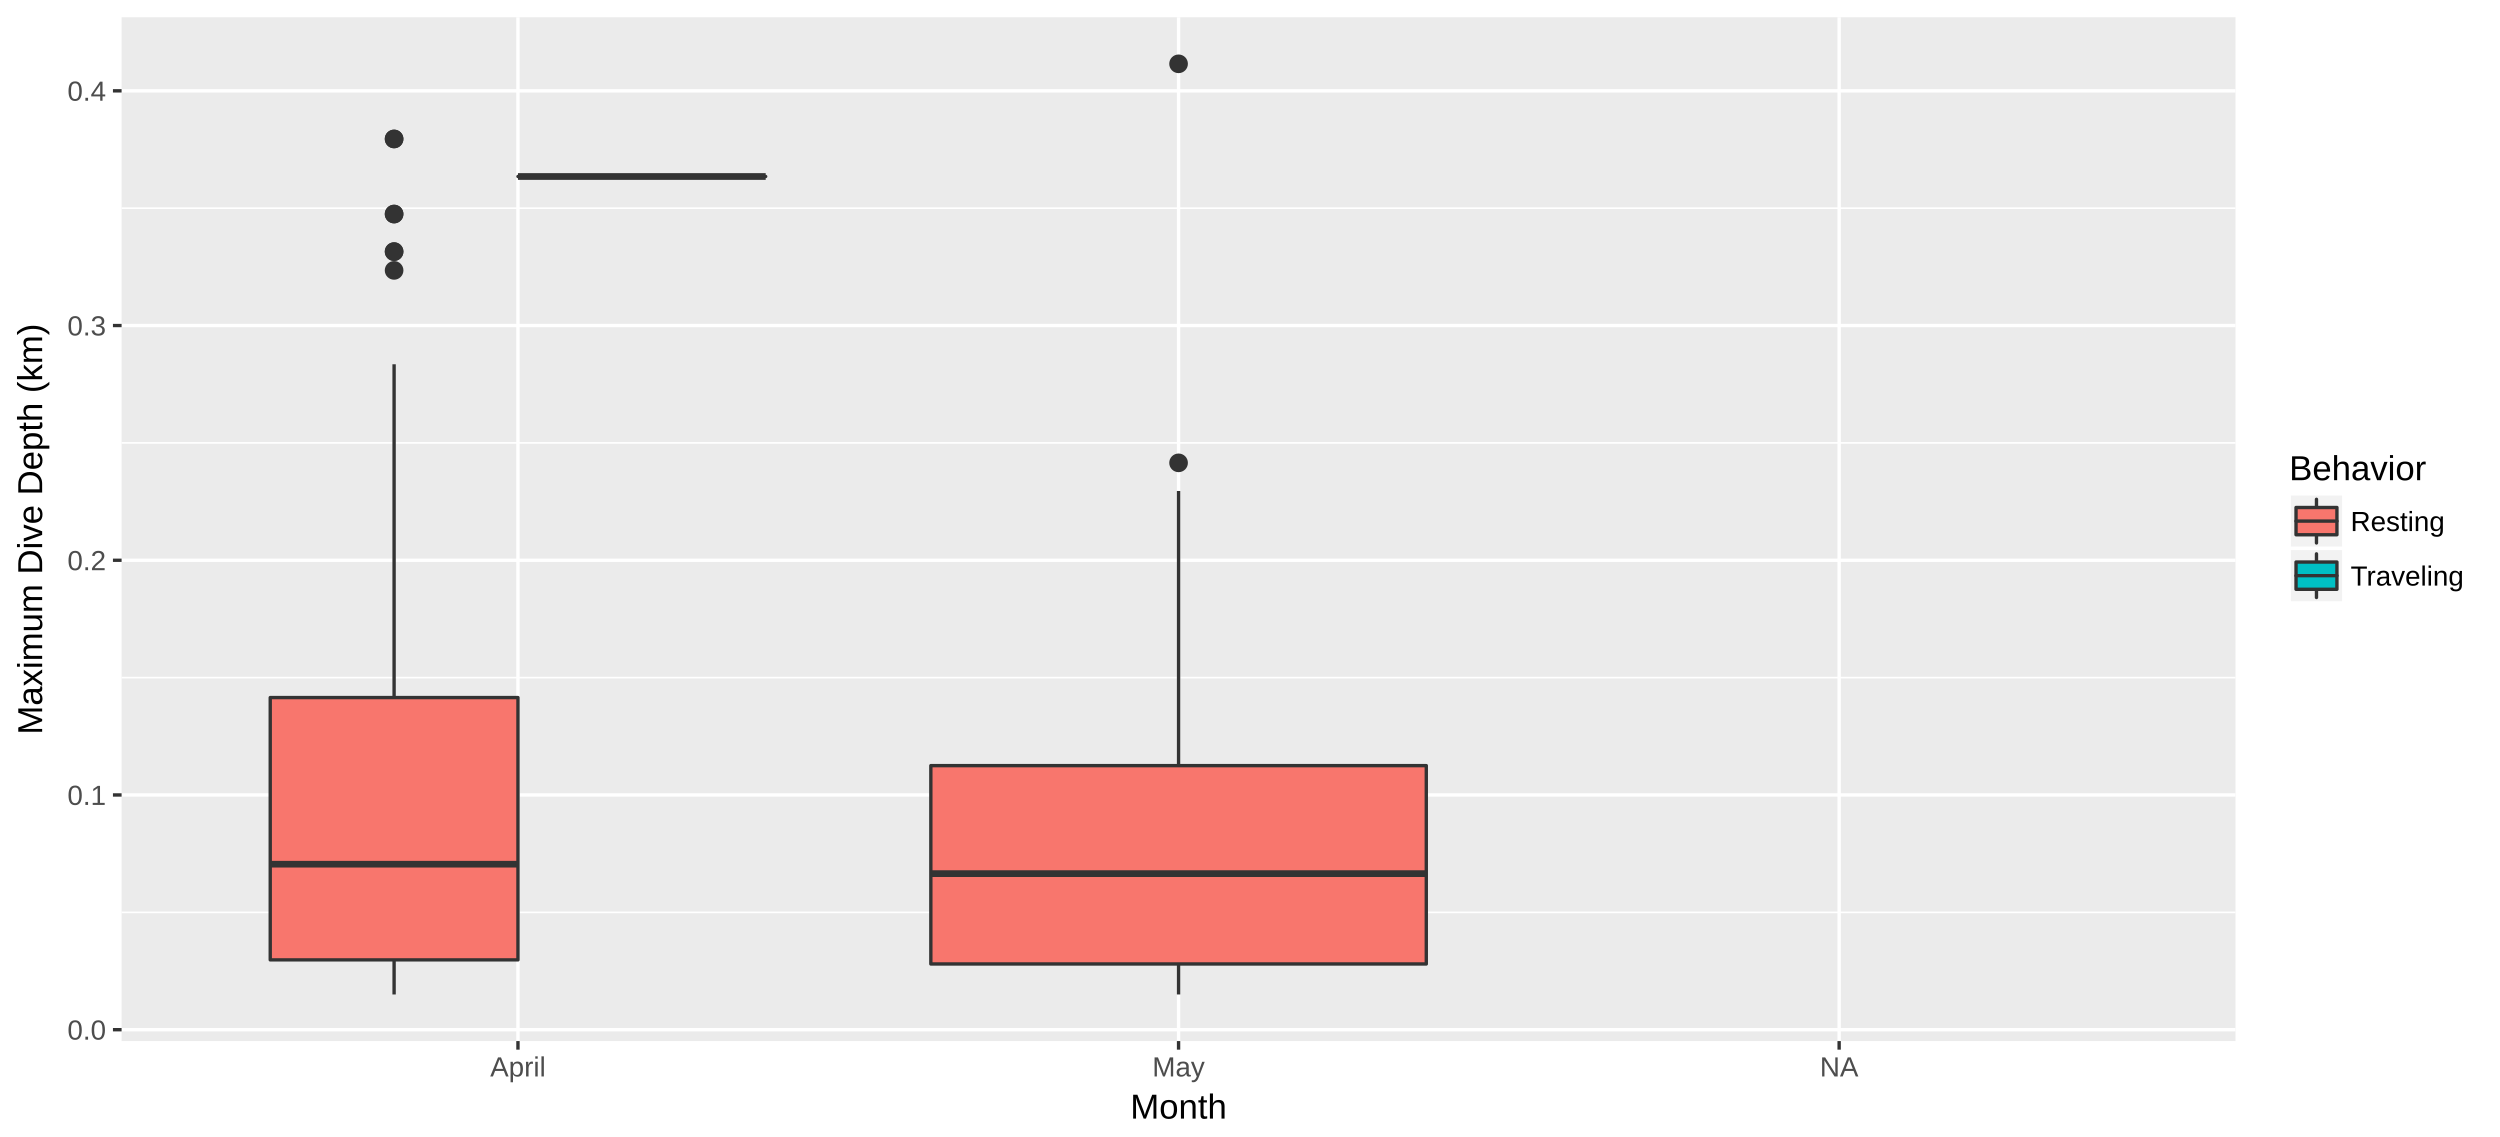
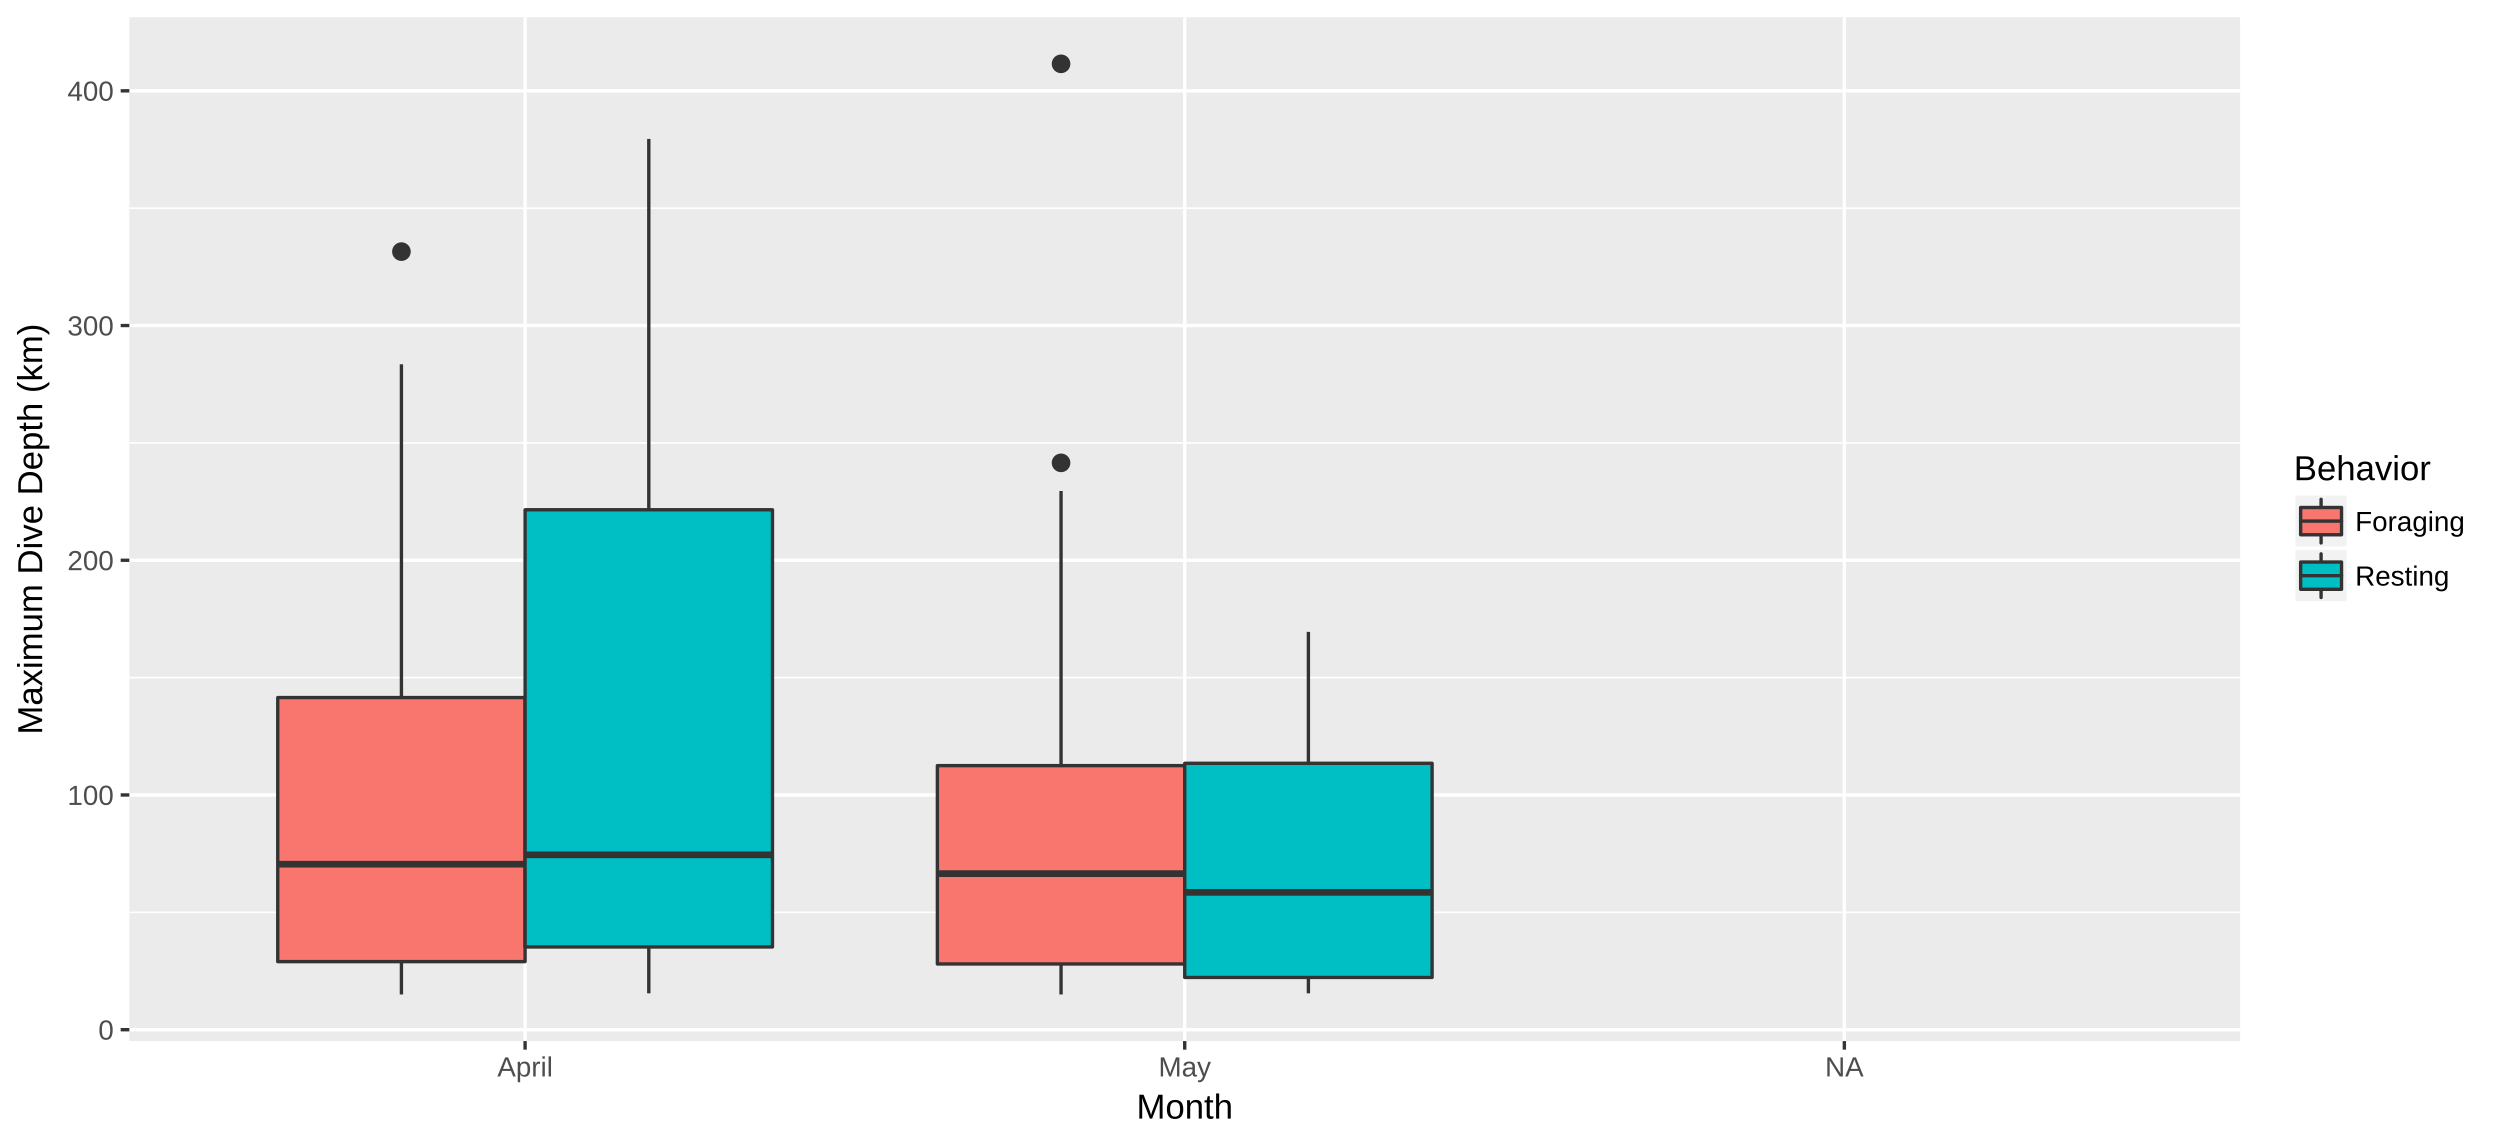
<svg xmlns="http://www.w3.org/2000/svg" viewBox="0 0 792.00 360.00">
  <defs>
    <style type="text/css">
    line, polyline, polygon, path, rect, circle {
      fill: none;
      stroke: #000000;
      stroke-linecap: round;
      stroke-linejoin: round;
      stroke-miterlimit: 10.00;
    }
  </style>
  </defs>
  <rect width="100%" height="100%" style="stroke: none; fill: #FFFFFF;" />
  <rect x="0.00" y="0.00" width="792.00" height="360.00" style="stroke-width: 1.07; stroke: #FFFFFF; fill: #FFFFFF;" />
  <defs>
-     <clipPath id="cpMzguNTJ8NzA4LjIxfDMyOS44MHw1LjQ4">
-       <rect x="38.52" y="5.48" width="669.69" height="324.32" />
+     <clipPath id="cpNDAuOTd8NzA5LjY3fDMyOS44MHw1LjQ4">
+       <rect x="40.97" y="5.48" width="668.70" height="324.32" />
    </clipPath>
  </defs>
-   <rect x="38.52" y="5.48" width="669.69" height="324.32" style="stroke-width: 1.07; stroke: none; fill: #EBEBEB;" clip-path="url(#cpMzguNTJ8NzA4LjIxfDMyOS44MHw1LjQ4)" />
-   <polyline points="38.52,289.03 708.21,289.03 " style="stroke-width: 0.53; stroke: #FFFFFF; stroke-linecap: butt;" clip-path="url(#cpMzguNTJ8NzA4LjIxfDMyOS44MHw1LjQ4)" />
-   <polyline points="38.52,214.67 708.21,214.67 " style="stroke-width: 0.53; stroke: #FFFFFF; stroke-linecap: butt;" clip-path="url(#cpMzguNTJ8NzA4LjIxfDMyOS44MHw1LjQ4)" />
-   <polyline points="38.52,140.31 708.21,140.31 " style="stroke-width: 0.53; stroke: #FFFFFF; stroke-linecap: butt;" clip-path="url(#cpMzguNTJ8NzA4LjIxfDMyOS44MHw1LjQ4)" />
-   <polyline points="38.52,65.95 708.21,65.95 " style="stroke-width: 0.53; stroke: #FFFFFF; stroke-linecap: butt;" clip-path="url(#cpMzguNTJ8NzA4LjIxfDMyOS44MHw1LjQ4)" />
-   <polyline points="38.52,326.21 708.21,326.21 " style="stroke-width: 1.07; stroke: #FFFFFF; stroke-linecap: butt;" clip-path="url(#cpMzguNTJ8NzA4LjIxfDMyOS44MHw1LjQ4)" />
-   <polyline points="38.52,251.85 708.21,251.85 " style="stroke-width: 1.07; stroke: #FFFFFF; stroke-linecap: butt;" clip-path="url(#cpMzguNTJ8NzA4LjIxfDMyOS44MHw1LjQ4)" />
-   <polyline points="38.52,177.49 708.21,177.49 " style="stroke-width: 1.07; stroke: #FFFFFF; stroke-linecap: butt;" clip-path="url(#cpMzguNTJ8NzA4LjIxfDMyOS44MHw1LjQ4)" />
-   <polyline points="38.52,103.13 708.21,103.13 " style="stroke-width: 1.07; stroke: #FFFFFF; stroke-linecap: butt;" clip-path="url(#cpMzguNTJ8NzA4LjIxfDMyOS44MHw1LjQ4)" />
-   <polyline points="38.52,28.77 708.21,28.77 " style="stroke-width: 1.07; stroke: #FFFFFF; stroke-linecap: butt;" clip-path="url(#cpMzguNTJ8NzA4LjIxfDMyOS44MHw1LjQ4)" />
-   <polyline points="164.09,329.80 164.09,5.48 " style="stroke-width: 1.07; stroke: #FFFFFF; stroke-linecap: butt;" clip-path="url(#cpMzguNTJ8NzA4LjIxfDMyOS44MHw1LjQ4)" />
-   <polyline points="373.37,329.80 373.37,5.48 " style="stroke-width: 1.07; stroke: #FFFFFF; stroke-linecap: butt;" clip-path="url(#cpMzguNTJ8NzA4LjIxfDMyOS44MHw1LjQ4)" />
-   <polyline points="582.64,329.80 582.64,5.48 " style="stroke-width: 1.07; stroke: #FFFFFF; stroke-linecap: butt;" clip-path="url(#cpMzguNTJ8NzA4LjIxfDMyOS44MHw1LjQ4)" />
-   <circle cx="124.85" cy="44.02" r="1.95pt" style="stroke-width: 0.71; stroke: #333333; fill: #333333;" clip-path="url(#cpMzguNTJ8NzA4LjIxfDMyOS44MHw1LjQ4)" />
-   <circle cx="124.85" cy="67.81" r="1.95pt" style="stroke-width: 0.71; stroke: #333333; fill: #333333;" clip-path="url(#cpMzguNTJ8NzA4LjIxfDMyOS44MHw1LjQ4)" />
-   <circle cx="124.85" cy="44.02" r="1.95pt" style="stroke-width: 0.71; stroke: #333333; fill: #333333;" clip-path="url(#cpMzguNTJ8NzA4LjIxfDMyOS44MHw1LjQ4)" />
-   <circle cx="124.85" cy="67.81" r="1.95pt" style="stroke-width: 0.71; stroke: #333333; fill: #333333;" clip-path="url(#cpMzguNTJ8NzA4LjIxfDMyOS44MHw1LjQ4)" />
-   <circle cx="124.85" cy="85.66" r="1.95pt" style="stroke-width: 0.71; stroke: #333333; fill: #333333;" clip-path="url(#cpMzguNTJ8NzA4LjIxfDMyOS44MHw1LjQ4)" />
-   <circle cx="124.85" cy="79.71" r="1.95pt" style="stroke-width: 0.71; stroke: #333333; fill: #333333;" clip-path="url(#cpMzguNTJ8NzA4LjIxfDMyOS44MHw1LjQ4)" />
-   <circle cx="124.85" cy="79.71" r="1.95pt" style="stroke-width: 0.71; stroke: #333333; fill: #333333;" clip-path="url(#cpMzguNTJ8NzA4LjIxfDMyOS44MHw1LjQ4)" />
-   <line x1="124.85" y1="220.99" x2="124.85" y2="115.40" style="stroke-width: 1.07; stroke: #333333; stroke-linecap: butt;" clip-path="url(#cpMzguNTJ8NzA4LjIxfDMyOS44MHw1LjQ4)" />
-   <line x1="124.85" y1="304.09" x2="124.85" y2="315.05" style="stroke-width: 1.07; stroke: #333333; stroke-linecap: butt;" clip-path="url(#cpMzguNTJ8NzA4LjIxfDMyOS44MHw1LjQ4)" />
-   <polygon points="85.61,220.99 85.61,304.09 164.09,304.09 164.09,220.99 85.61,220.99 " style="stroke-width: 1.07; stroke: #333333; fill: #F8766D;" clip-path="url(#cpMzguNTJ8NzA4LjIxfDMyOS44MHw1LjQ4)" />
-   <line x1="85.61" y1="273.78" x2="164.09" y2="273.78" style="stroke-width: 2.13; stroke: #333333; stroke-linecap: butt;" clip-path="url(#cpMzguNTJ8NzA4LjIxfDMyOS44MHw1LjQ4)" />
-   <line x1="203.33" y1="55.91" x2="203.33" y2="55.91" style="stroke-width: 1.07; stroke: #333333; stroke-linecap: butt;" clip-path="url(#cpMzguNTJ8NzA4LjIxfDMyOS44MHw1LjQ4)" />
-   <line x1="203.33" y1="55.91" x2="203.33" y2="55.91" style="stroke-width: 1.07; stroke: #333333; stroke-linecap: butt;" clip-path="url(#cpMzguNTJ8NzA4LjIxfDMyOS44MHw1LjQ4)" />
-   <polygon points="164.09,55.91 164.09,55.91 242.57,55.91 242.57,55.91 164.09,55.91 " style="stroke-width: 1.07; stroke: #333333; fill: #00BFC4;" clip-path="url(#cpMzguNTJ8NzA4LjIxfDMyOS44MHw1LjQ4)" />
-   <line x1="164.09" y1="55.91" x2="242.57" y2="55.91" style="stroke-width: 2.13; stroke: #333333; stroke-linecap: butt;" clip-path="url(#cpMzguNTJ8NzA4LjIxfDMyOS44MHw1LjQ4)" />
-   <circle cx="373.37" cy="20.22" r="1.95pt" style="stroke-width: 0.71; stroke: #333333; fill: #333333;" clip-path="url(#cpMzguNTJ8NzA4LjIxfDMyOS44MHw1LjQ4)" />
-   <circle cx="373.37" cy="146.63" r="1.95pt" style="stroke-width: 0.71; stroke: #333333; fill: #333333;" clip-path="url(#cpMzguNTJ8NzA4LjIxfDMyOS44MHw1LjQ4)" />
-   <line x1="373.37" y1="242.55" x2="373.37" y2="155.55" style="stroke-width: 1.07; stroke: #333333; stroke-linecap: butt;" clip-path="url(#cpMzguNTJ8NzA4LjIxfDMyOS44MHw1LjQ4)" />
-   <line x1="373.37" y1="305.39" x2="373.37" y2="315.05" style="stroke-width: 1.07; stroke: #333333; stroke-linecap: butt;" clip-path="url(#cpMzguNTJ8NzA4LjIxfDMyOS44MHw1LjQ4)" />
-   <polygon points="294.89,242.55 294.89,305.39 451.85,305.39 451.85,242.55 294.89,242.55 " style="stroke-width: 1.07; stroke: #333333; fill: #F8766D;" clip-path="url(#cpMzguNTJ8NzA4LjIxfDMyOS44MHw1LjQ4)" />
-   <line x1="294.89" y1="276.76" x2="451.85" y2="276.76" style="stroke-width: 2.13; stroke: #333333; stroke-linecap: butt;" clip-path="url(#cpMzguNTJ8NzA4LjIxfDMyOS44MHw1LjQ4)" />
+   <rect x="40.97" y="5.48" width="668.70" height="324.32" style="stroke-width: 1.07; stroke: none; fill: #EBEBEB;" clip-path="url(#cpNDAuOTd8NzA5LjY3fDMyOS44MHw1LjQ4)" />
+   <polyline points="40.97,289.03 709.67,289.03 " style="stroke-width: 0.53; stroke: #FFFFFF; stroke-linecap: butt;" clip-path="url(#cpNDAuOTd8NzA5LjY3fDMyOS44MHw1LjQ4)" />
+   <polyline points="40.97,214.67 709.67,214.67 " style="stroke-width: 0.53; stroke: #FFFFFF; stroke-linecap: butt;" clip-path="url(#cpNDAuOTd8NzA5LjY3fDMyOS44MHw1LjQ4)" />
+   <polyline points="40.97,140.31 709.67,140.31 " style="stroke-width: 0.53; stroke: #FFFFFF; stroke-linecap: butt;" clip-path="url(#cpNDAuOTd8NzA5LjY3fDMyOS44MHw1LjQ4)" />
+   <polyline points="40.97,65.95 709.67,65.95 " style="stroke-width: 0.53; stroke: #FFFFFF; stroke-linecap: butt;" clip-path="url(#cpNDAuOTd8NzA5LjY3fDMyOS44MHw1LjQ4)" />
+   <polyline points="40.97,326.21 709.67,326.21 " style="stroke-width: 1.07; stroke: #FFFFFF; stroke-linecap: butt;" clip-path="url(#cpNDAuOTd8NzA5LjY3fDMyOS44MHw1LjQ4)" />
+   <polyline points="40.97,251.85 709.67,251.85 " style="stroke-width: 1.07; stroke: #FFFFFF; stroke-linecap: butt;" clip-path="url(#cpNDAuOTd8NzA5LjY3fDMyOS44MHw1LjQ4)" />
+   <polyline points="40.97,177.49 709.67,177.49 " style="stroke-width: 1.07; stroke: #FFFFFF; stroke-linecap: butt;" clip-path="url(#cpNDAuOTd8NzA5LjY3fDMyOS44MHw1LjQ4)" />
+   <polyline points="40.97,103.13 709.67,103.13 " style="stroke-width: 1.07; stroke: #FFFFFF; stroke-linecap: butt;" clip-path="url(#cpNDAuOTd8NzA5LjY3fDMyOS44MHw1LjQ4)" />
+   <polyline points="40.97,28.77 709.67,28.77 " style="stroke-width: 1.07; stroke: #FFFFFF; stroke-linecap: butt;" clip-path="url(#cpNDAuOTd8NzA5LjY3fDMyOS44MHw1LjQ4)" />
+   <polyline points="166.35,329.80 166.35,5.48 " style="stroke-width: 1.07; stroke: #FFFFFF; stroke-linecap: butt;" clip-path="url(#cpNDAuOTd8NzA5LjY3fDMyOS44MHw1LjQ4)" />
+   <polyline points="375.32,329.80 375.32,5.48 " style="stroke-width: 1.07; stroke: #FFFFFF; stroke-linecap: butt;" clip-path="url(#cpNDAuOTd8NzA5LjY3fDMyOS44MHw1LjQ4)" />
+   <polyline points="584.29,329.80 584.29,5.48 " style="stroke-width: 1.07; stroke: #FFFFFF; stroke-linecap: butt;" clip-path="url(#cpNDAuOTd8NzA5LjY3fDMyOS44MHw1LjQ4)" />
+   <circle cx="127.17" cy="79.71" r="1.95pt" style="stroke-width: 0.71; stroke: #333333; fill: #333333;" clip-path="url(#cpNDAuOTd8NzA5LjY3fDMyOS44MHw1LjQ4)" />
+   <line x1="127.17" y1="220.99" x2="127.17" y2="115.40" style="stroke-width: 1.07; stroke: #333333; stroke-linecap: butt;" clip-path="url(#cpNDAuOTd8NzA5LjY3fDMyOS44MHw1LjQ4)" />
+   <line x1="127.17" y1="304.64" x2="127.17" y2="315.05" style="stroke-width: 1.07; stroke: #333333; stroke-linecap: butt;" clip-path="url(#cpNDAuOTd8NzA5LjY3fDMyOS44MHw1LjQ4)" />
+   <polygon points="87.99,220.99 87.99,304.64 166.35,304.64 166.35,220.99 87.99,220.99 " style="stroke-width: 1.07; stroke: #333333; fill: #F8766D;" clip-path="url(#cpNDAuOTd8NzA5LjY3fDMyOS44MHw1LjQ4)" />
+   <line x1="87.99" y1="273.78" x2="166.35" y2="273.78" style="stroke-width: 2.13; stroke: #333333; stroke-linecap: butt;" clip-path="url(#cpNDAuOTd8NzA5LjY3fDMyOS44MHw1LjQ4)" />
+   <line x1="205.54" y1="161.50" x2="205.54" y2="44.02" style="stroke-width: 1.07; stroke: #333333; stroke-linecap: butt;" clip-path="url(#cpNDAuOTd8NzA5LjY3fDMyOS44MHw1LjQ4)" />
+   <line x1="205.54" y1="300.00" x2="205.54" y2="314.68" style="stroke-width: 1.07; stroke: #333333; stroke-linecap: butt;" clip-path="url(#cpNDAuOTd8NzA5LjY3fDMyOS44MHw1LjQ4)" />
+   <polygon points="166.35,161.50 166.35,300.00 244.72,300.00 244.72,161.50 166.35,161.50 " style="stroke-width: 1.07; stroke: #333333; fill: #00BFC4;" clip-path="url(#cpNDAuOTd8NzA5LjY3fDMyOS44MHw1LjQ4)" />
+   <line x1="166.35" y1="270.81" x2="244.72" y2="270.81" style="stroke-width: 2.13; stroke: #333333; stroke-linecap: butt;" clip-path="url(#cpNDAuOTd8NzA5LjY3fDMyOS44MHw1LjQ4)" />
+   <circle cx="336.14" cy="20.22" r="1.95pt" style="stroke-width: 0.71; stroke: #333333; fill: #333333;" clip-path="url(#cpNDAuOTd8NzA5LjY3fDMyOS44MHw1LjQ4)" />
+   <circle cx="336.14" cy="146.63" r="1.95pt" style="stroke-width: 0.71; stroke: #333333; fill: #333333;" clip-path="url(#cpNDAuOTd8NzA5LjY3fDMyOS44MHw1LjQ4)" />
+   <line x1="336.14" y1="242.55" x2="336.14" y2="155.55" style="stroke-width: 1.07; stroke: #333333; stroke-linecap: butt;" clip-path="url(#cpNDAuOTd8NzA5LjY3fDMyOS44MHw1LjQ4)" />
+   <line x1="336.14" y1="305.39" x2="336.14" y2="315.05" style="stroke-width: 1.07; stroke: #333333; stroke-linecap: butt;" clip-path="url(#cpNDAuOTd8NzA5LjY3fDMyOS44MHw1LjQ4)" />
+   <polygon points="296.96,242.55 296.96,305.39 375.32,305.39 375.32,242.55 296.96,242.55 " style="stroke-width: 1.07; stroke: #333333; fill: #F8766D;" clip-path="url(#cpNDAuOTd8NzA5LjY3fDMyOS44MHw1LjQ4)" />
+   <line x1="296.96" y1="276.76" x2="375.32" y2="276.76" style="stroke-width: 2.13; stroke: #333333; stroke-linecap: butt;" clip-path="url(#cpNDAuOTd8NzA5LjY3fDMyOS44MHw1LjQ4)" />
+   <line x1="414.50" y1="241.81" x2="414.50" y2="200.17" style="stroke-width: 1.07; stroke: #333333; stroke-linecap: butt;" clip-path="url(#cpNDAuOTd8NzA5LjY3fDMyOS44MHw1LjQ4)" />
+   <line x1="414.50" y1="309.66" x2="414.50" y2="314.68" style="stroke-width: 1.07; stroke: #333333; stroke-linecap: butt;" clip-path="url(#cpNDAuOTd8NzA5LjY3fDMyOS44MHw1LjQ4)" />
+   <polygon points="375.32,241.81 375.32,309.66 453.69,309.66 453.69,241.81 375.32,241.81 " style="stroke-width: 1.07; stroke: #333333; fill: #00BFC4;" clip-path="url(#cpNDAuOTd8NzA5LjY3fDMyOS44MHw1LjQ4)" />
+   <line x1="375.32" y1="282.71" x2="453.69" y2="282.71" style="stroke-width: 2.13; stroke: #333333; stroke-linecap: butt;" clip-path="url(#cpNDAuOTd8NzA5LjY3fDMyOS44MHw1LjQ4)" />
  <defs>
    <clipPath id="cpMC4wMHw3OTIuMDB8MzYwLjAwfDAuMDA=">
      <rect x="0.00" y="0.00" width="792.00" height="360.00" />
    </clipPath>
  </defs>
  <g clip-path="url(#cpMC4wMHw3OTIuMDB8MzYwLjAwfDAuMDA=)">
-     <text x="21.36" y="329.36" style="font-size: 8.80px; fill: #4D4D4D; font-family: Arial;" textLength="12.23px" lengthAdjust="spacingAndGlyphs">0.0</text>
+     <text x="31.15" y="329.36" style="font-size: 8.80px; fill: #4D4D4D; font-family: Arial;" textLength="4.89px" lengthAdjust="spacingAndGlyphs">0</text>
  </g>
  <g clip-path="url(#cpMC4wMHw3OTIuMDB8MzYwLjAwfDAuMDA=)">
-     <text x="21.36" y="255.00" style="font-size: 8.80px; fill: #4D4D4D; font-family: Arial;" textLength="12.23px" lengthAdjust="spacingAndGlyphs">0.1</text>
+     <text x="21.36" y="255.00" style="font-size: 8.80px; fill: #4D4D4D; font-family: Arial;" textLength="14.68px" lengthAdjust="spacingAndGlyphs">100</text>
  </g>
  <g clip-path="url(#cpMC4wMHw3OTIuMDB8MzYwLjAwfDAuMDA=)">
-     <text x="21.36" y="180.64" style="font-size: 8.80px; fill: #4D4D4D; font-family: Arial;" textLength="12.23px" lengthAdjust="spacingAndGlyphs">0.2</text>
+     <text x="21.36" y="180.64" style="font-size: 8.80px; fill: #4D4D4D; font-family: Arial;" textLength="14.68px" lengthAdjust="spacingAndGlyphs">200</text>
  </g>
  <g clip-path="url(#cpMC4wMHw3OTIuMDB8MzYwLjAwfDAuMDA=)">
-     <text x="21.36" y="106.28" style="font-size: 8.80px; fill: #4D4D4D; font-family: Arial;" textLength="12.23px" lengthAdjust="spacingAndGlyphs">0.3</text>
+     <text x="21.36" y="106.28" style="font-size: 8.80px; fill: #4D4D4D; font-family: Arial;" textLength="14.68px" lengthAdjust="spacingAndGlyphs">300</text>
  </g>
  <g clip-path="url(#cpMC4wMHw3OTIuMDB8MzYwLjAwfDAuMDA=)">
-     <text x="21.36" y="31.92" style="font-size: 8.80px; fill: #4D4D4D; font-family: Arial;" textLength="12.23px" lengthAdjust="spacingAndGlyphs">0.4</text>
+     <text x="21.36" y="31.92" style="font-size: 8.80px; fill: #4D4D4D; font-family: Arial;" textLength="14.68px" lengthAdjust="spacingAndGlyphs">400</text>
  </g>
-   <polyline points="35.78,326.21 38.52,326.21 " style="stroke-width: 1.07; stroke: #333333; stroke-linecap: butt;" clip-path="url(#cpMC4wMHw3OTIuMDB8MzYwLjAwfDAuMDA=)" />
-   <polyline points="35.78,251.85 38.52,251.85 " style="stroke-width: 1.07; stroke: #333333; stroke-linecap: butt;" clip-path="url(#cpMC4wMHw3OTIuMDB8MzYwLjAwfDAuMDA=)" />
-   <polyline points="35.78,177.49 38.52,177.49 " style="stroke-width: 1.07; stroke: #333333; stroke-linecap: butt;" clip-path="url(#cpMC4wMHw3OTIuMDB8MzYwLjAwfDAuMDA=)" />
-   <polyline points="35.78,103.13 38.52,103.13 " style="stroke-width: 1.07; stroke: #333333; stroke-linecap: butt;" clip-path="url(#cpMC4wMHw3OTIuMDB8MzYwLjAwfDAuMDA=)" />
-   <polyline points="35.78,28.77 38.52,28.77 " style="stroke-width: 1.07; stroke: #333333; stroke-linecap: butt;" clip-path="url(#cpMC4wMHw3OTIuMDB8MzYwLjAwfDAuMDA=)" />
-   <polyline points="164.09,332.54 164.09,329.80 " style="stroke-width: 1.07; stroke: #333333; stroke-linecap: butt;" clip-path="url(#cpMC4wMHw3OTIuMDB8MzYwLjAwfDAuMDA=)" />
-   <polyline points="373.37,332.54 373.37,329.80 " style="stroke-width: 1.07; stroke: #333333; stroke-linecap: butt;" clip-path="url(#cpMC4wMHw3OTIuMDB8MzYwLjAwfDAuMDA=)" />
-   <polyline points="582.64,332.54 582.64,329.80 " style="stroke-width: 1.07; stroke: #333333; stroke-linecap: butt;" clip-path="url(#cpMC4wMHw3OTIuMDB8MzYwLjAwfDAuMDA=)" />
+   <polyline points="38.23,326.21 40.97,326.21 " style="stroke-width: 1.07; stroke: #333333; stroke-linecap: butt;" clip-path="url(#cpMC4wMHw3OTIuMDB8MzYwLjAwfDAuMDA=)" />
+   <polyline points="38.23,251.85 40.97,251.85 " style="stroke-width: 1.07; stroke: #333333; stroke-linecap: butt;" clip-path="url(#cpMC4wMHw3OTIuMDB8MzYwLjAwfDAuMDA=)" />
+   <polyline points="38.23,177.49 40.97,177.49 " style="stroke-width: 1.07; stroke: #333333; stroke-linecap: butt;" clip-path="url(#cpMC4wMHw3OTIuMDB8MzYwLjAwfDAuMDA=)" />
+   <polyline points="38.23,103.13 40.97,103.13 " style="stroke-width: 1.07; stroke: #333333; stroke-linecap: butt;" clip-path="url(#cpMC4wMHw3OTIuMDB8MzYwLjAwfDAuMDA=)" />
+   <polyline points="38.23,28.77 40.97,28.77 " style="stroke-width: 1.07; stroke: #333333; stroke-linecap: butt;" clip-path="url(#cpMC4wMHw3OTIuMDB8MzYwLjAwfDAuMDA=)" />
+   <polyline points="166.35,332.54 166.35,329.80 " style="stroke-width: 1.07; stroke: #333333; stroke-linecap: butt;" clip-path="url(#cpMC4wMHw3OTIuMDB8MzYwLjAwfDAuMDA=)" />
+   <polyline points="375.32,332.54 375.32,329.80 " style="stroke-width: 1.07; stroke: #333333; stroke-linecap: butt;" clip-path="url(#cpMC4wMHw3OTIuMDB8MzYwLjAwfDAuMDA=)" />
+   <polyline points="584.29,332.54 584.29,329.80 " style="stroke-width: 1.07; stroke: #333333; stroke-linecap: butt;" clip-path="url(#cpMC4wMHw3OTIuMDB8MzYwLjAwfDAuMDA=)" />
  <g clip-path="url(#cpMC4wMHw3OTIuMDB8MzYwLjAwfDAuMDA=)">
-     <text x="155.29" y="341.03" style="font-size: 8.80px; fill: #4D4D4D; font-family: Arial;" textLength="17.60px" lengthAdjust="spacingAndGlyphs">April</text>
+     <text x="157.55" y="341.03" style="font-size: 8.80px; fill: #4D4D4D; font-family: Arial;" textLength="17.60px" lengthAdjust="spacingAndGlyphs">April</text>
  </g>
  <g clip-path="url(#cpMC4wMHw3OTIuMDB8MzYwLjAwfDAuMDA=)">
-     <text x="365.05" y="341.03" style="font-size: 8.80px; fill: #4D4D4D; font-family: Arial;" textLength="16.62px" lengthAdjust="spacingAndGlyphs">May</text>
+     <text x="367.01" y="341.03" style="font-size: 8.80px; fill: #4D4D4D; font-family: Arial;" textLength="16.62px" lengthAdjust="spacingAndGlyphs">May</text>
  </g>
  <g clip-path="url(#cpMC4wMHw3OTIuMDB8MzYwLjAwfDAuMDA=)">
-     <text x="576.53" y="341.03" style="font-size: 8.80px; fill: #4D4D4D; font-family: Arial;" textLength="12.22px" lengthAdjust="spacingAndGlyphs">NA</text>
+     <text x="578.18" y="341.03" style="font-size: 8.80px; fill: #4D4D4D; font-family: Arial;" textLength="12.22px" lengthAdjust="spacingAndGlyphs">NA</text>
  </g>
  <g clip-path="url(#cpMC4wMHw3OTIuMDB8MzYwLjAwfDAuMDA=)">
-     <text x="358.08" y="354.38" style="font-size: 11.00px; font-family: Arial;" textLength="30.57px" lengthAdjust="spacingAndGlyphs">Month</text>
+     <text x="360.04" y="354.38" style="font-size: 11.00px; font-family: Arial;" textLength="30.57px" lengthAdjust="spacingAndGlyphs">Month</text>
  </g>
  <g clip-path="url(#cpMC4wMHw3OTIuMDB8MzYwLjAwfDAuMDA=)">
    <text transform="translate(13.35,232.73) rotate(-90)" style="font-size: 11.00px; font-family: Arial;" textLength="130.18px" lengthAdjust="spacingAndGlyphs">Maximum Dive Depth (km)</text>
  </g>
-   <rect x="719.55" y="138.59" width="66.97" height="58.09" style="stroke-width: 1.07; stroke: none; fill: #FFFFFF;" clip-path="url(#cpMC4wMHw3OTIuMDB8MzYwLjAwfDAuMDA=)" />
+   <rect x="721.01" y="138.59" width="65.51" height="58.09" style="stroke-width: 1.07; stroke: none; fill: #FFFFFF;" clip-path="url(#cpMC4wMHw3OTIuMDB8MzYwLjAwfDAuMDA=)" />
  <g clip-path="url(#cpMC4wMHw3OTIuMDB8MzYwLjAwfDAuMDA=)">
-     <text x="725.22" y="152.13" style="font-size: 11.00px; font-family: Arial;" textLength="43.41px" lengthAdjust="spacingAndGlyphs">Behavior</text>
+     <text x="726.68" y="152.13" style="font-size: 11.00px; font-family: Arial;" textLength="43.41px" lengthAdjust="spacingAndGlyphs">Behavior</text>
  </g>
-   <rect x="725.22" y="156.45" width="17.28" height="17.28" style="stroke-width: 1.07; stroke: #FFFFFF; fill: #F2F2F2;" clip-path="url(#cpMC4wMHw3OTIuMDB8MzYwLjAwfDAuMDA=)" />
-   <polyline points="733.86,172.01 733.86,169.41 " style="stroke-width: 1.07; stroke: #333333;" clip-path="url(#cpMC4wMHw3OTIuMDB8MzYwLjAwfDAuMDA=)" />
-   <polyline points="733.86,160.77 733.86,158.18 " style="stroke-width: 1.07; stroke: #333333;" clip-path="url(#cpMC4wMHw3OTIuMDB8MzYwLjAwfDAuMDA=)" />
-   <rect x="727.38" y="160.77" width="12.96" height="8.64" style="stroke-width: 1.07; stroke: #333333; fill: #F8766D;" clip-path="url(#cpMC4wMHw3OTIuMDB8MzYwLjAwfDAuMDA=)" />
-   <polyline points="727.38,165.09 740.34,165.09 " style="stroke-width: 1.07; stroke: #333333;" clip-path="url(#cpMC4wMHw3OTIuMDB8MzYwLjAwfDAuMDA=)" />
-   <rect x="725.22" y="173.73" width="17.28" height="17.28" style="stroke-width: 1.07; stroke: #FFFFFF; fill: #F2F2F2;" clip-path="url(#cpMC4wMHw3OTIuMDB8MzYwLjAwfDAuMDA=)" />
-   <polyline points="733.86,189.29 733.86,186.69 " style="stroke-width: 1.07; stroke: #333333;" clip-path="url(#cpMC4wMHw3OTIuMDB8MzYwLjAwfDAuMDA=)" />
-   <polyline points="733.86,178.05 733.86,175.46 " style="stroke-width: 1.07; stroke: #333333;" clip-path="url(#cpMC4wMHw3OTIuMDB8MzYwLjAwfDAuMDA=)" />
-   <rect x="727.38" y="178.05" width="12.96" height="8.64" style="stroke-width: 1.07; stroke: #333333; fill: #00BFC4;" clip-path="url(#cpMC4wMHw3OTIuMDB8MzYwLjAwfDAuMDA=)" />
-   <polyline points="727.38,182.37 740.34,182.37 " style="stroke-width: 1.07; stroke: #333333;" clip-path="url(#cpMC4wMHw3OTIuMDB8MzYwLjAwfDAuMDA=)" />
+   <rect x="726.68" y="156.45" width="17.28" height="17.28" style="stroke-width: 1.07; stroke: #FFFFFF; fill: #F2F2F2;" clip-path="url(#cpMC4wMHw3OTIuMDB8MzYwLjAwfDAuMDA=)" />
+   <polyline points="735.32,172.01 735.32,169.41 " style="stroke-width: 1.07; stroke: #333333;" clip-path="url(#cpMC4wMHw3OTIuMDB8MzYwLjAwfDAuMDA=)" />
+   <polyline points="735.32,160.77 735.32,158.18 " style="stroke-width: 1.07; stroke: #333333;" clip-path="url(#cpMC4wMHw3OTIuMDB8MzYwLjAwfDAuMDA=)" />
+   <rect x="728.84" y="160.77" width="12.96" height="8.64" style="stroke-width: 1.07; stroke: #333333; fill: #F8766D;" clip-path="url(#cpMC4wMHw3OTIuMDB8MzYwLjAwfDAuMDA=)" />
+   <polyline points="728.84,165.09 741.80,165.09 " style="stroke-width: 1.07; stroke: #333333;" clip-path="url(#cpMC4wMHw3OTIuMDB8MzYwLjAwfDAuMDA=)" />
+   <rect x="726.68" y="173.73" width="17.28" height="17.28" style="stroke-width: 1.07; stroke: #FFFFFF; fill: #F2F2F2;" clip-path="url(#cpMC4wMHw3OTIuMDB8MzYwLjAwfDAuMDA=)" />
+   <polyline points="735.32,189.29 735.32,186.69 " style="stroke-width: 1.07; stroke: #333333;" clip-path="url(#cpMC4wMHw3OTIuMDB8MzYwLjAwfDAuMDA=)" />
+   <polyline points="735.32,178.05 735.32,175.46 " style="stroke-width: 1.07; stroke: #333333;" clip-path="url(#cpMC4wMHw3OTIuMDB8MzYwLjAwfDAuMDA=)" />
+   <rect x="728.84" y="178.05" width="12.96" height="8.64" style="stroke-width: 1.07; stroke: #333333; fill: #00BFC4;" clip-path="url(#cpMC4wMHw3OTIuMDB8MzYwLjAwfDAuMDA=)" />
+   <polyline points="728.84,182.37 741.80,182.37 " style="stroke-width: 1.07; stroke: #333333;" clip-path="url(#cpMC4wMHw3OTIuMDB8MzYwLjAwfDAuMDA=)" />
  <g clip-path="url(#cpMC4wMHw3OTIuMDB8MzYwLjAwfDAuMDA=)">
-     <text x="744.66" y="168.24" style="font-size: 8.80px; font-family: Arial;" textLength="29.84px" lengthAdjust="spacingAndGlyphs">Resting</text>
+     <text x="746.12" y="168.24" style="font-size: 8.80px; font-family: Arial;" textLength="34.73px" lengthAdjust="spacingAndGlyphs">Foraging</text>
  </g>
  <g clip-path="url(#cpMC4wMHw3OTIuMDB8MzYwLjAwfDAuMDA=)">
-     <text x="744.66" y="185.52" style="font-size: 8.80px; font-family: Arial;" textLength="36.19px" lengthAdjust="spacingAndGlyphs">Traveling</text>
+     <text x="746.12" y="185.52" style="font-size: 8.80px; font-family: Arial;" textLength="29.84px" lengthAdjust="spacingAndGlyphs">Resting</text>
  </g>
</svg>
